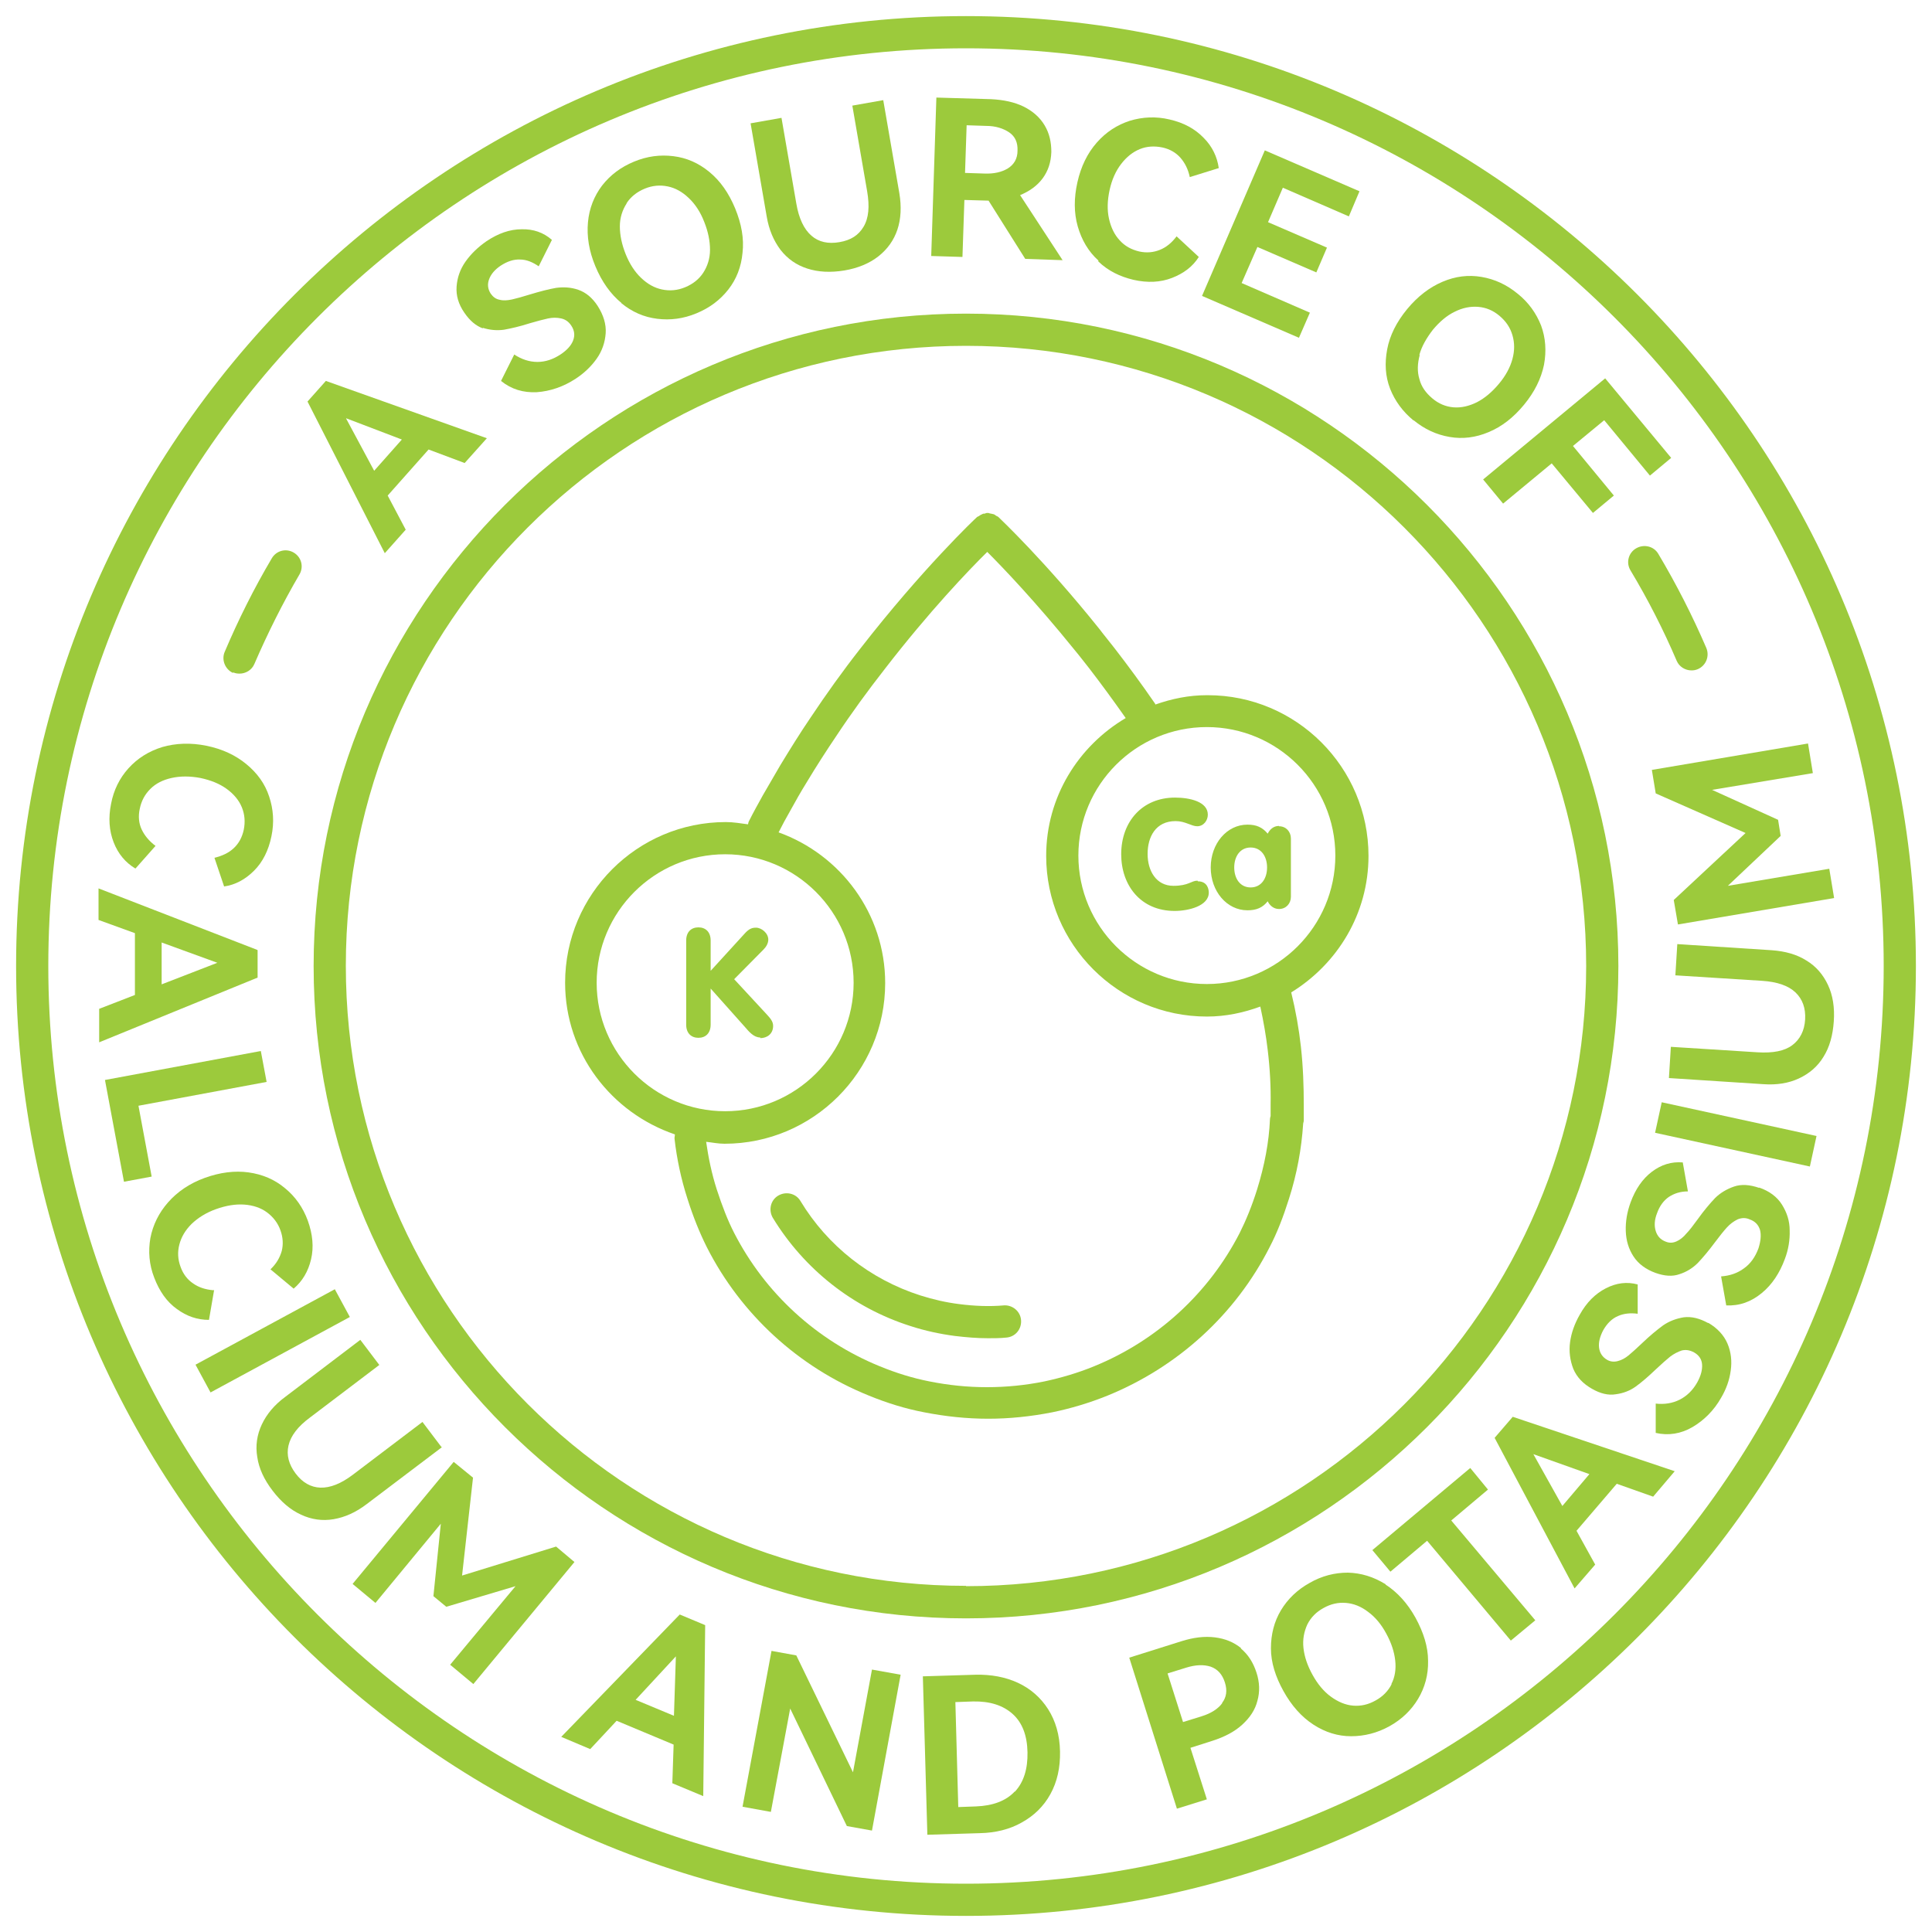
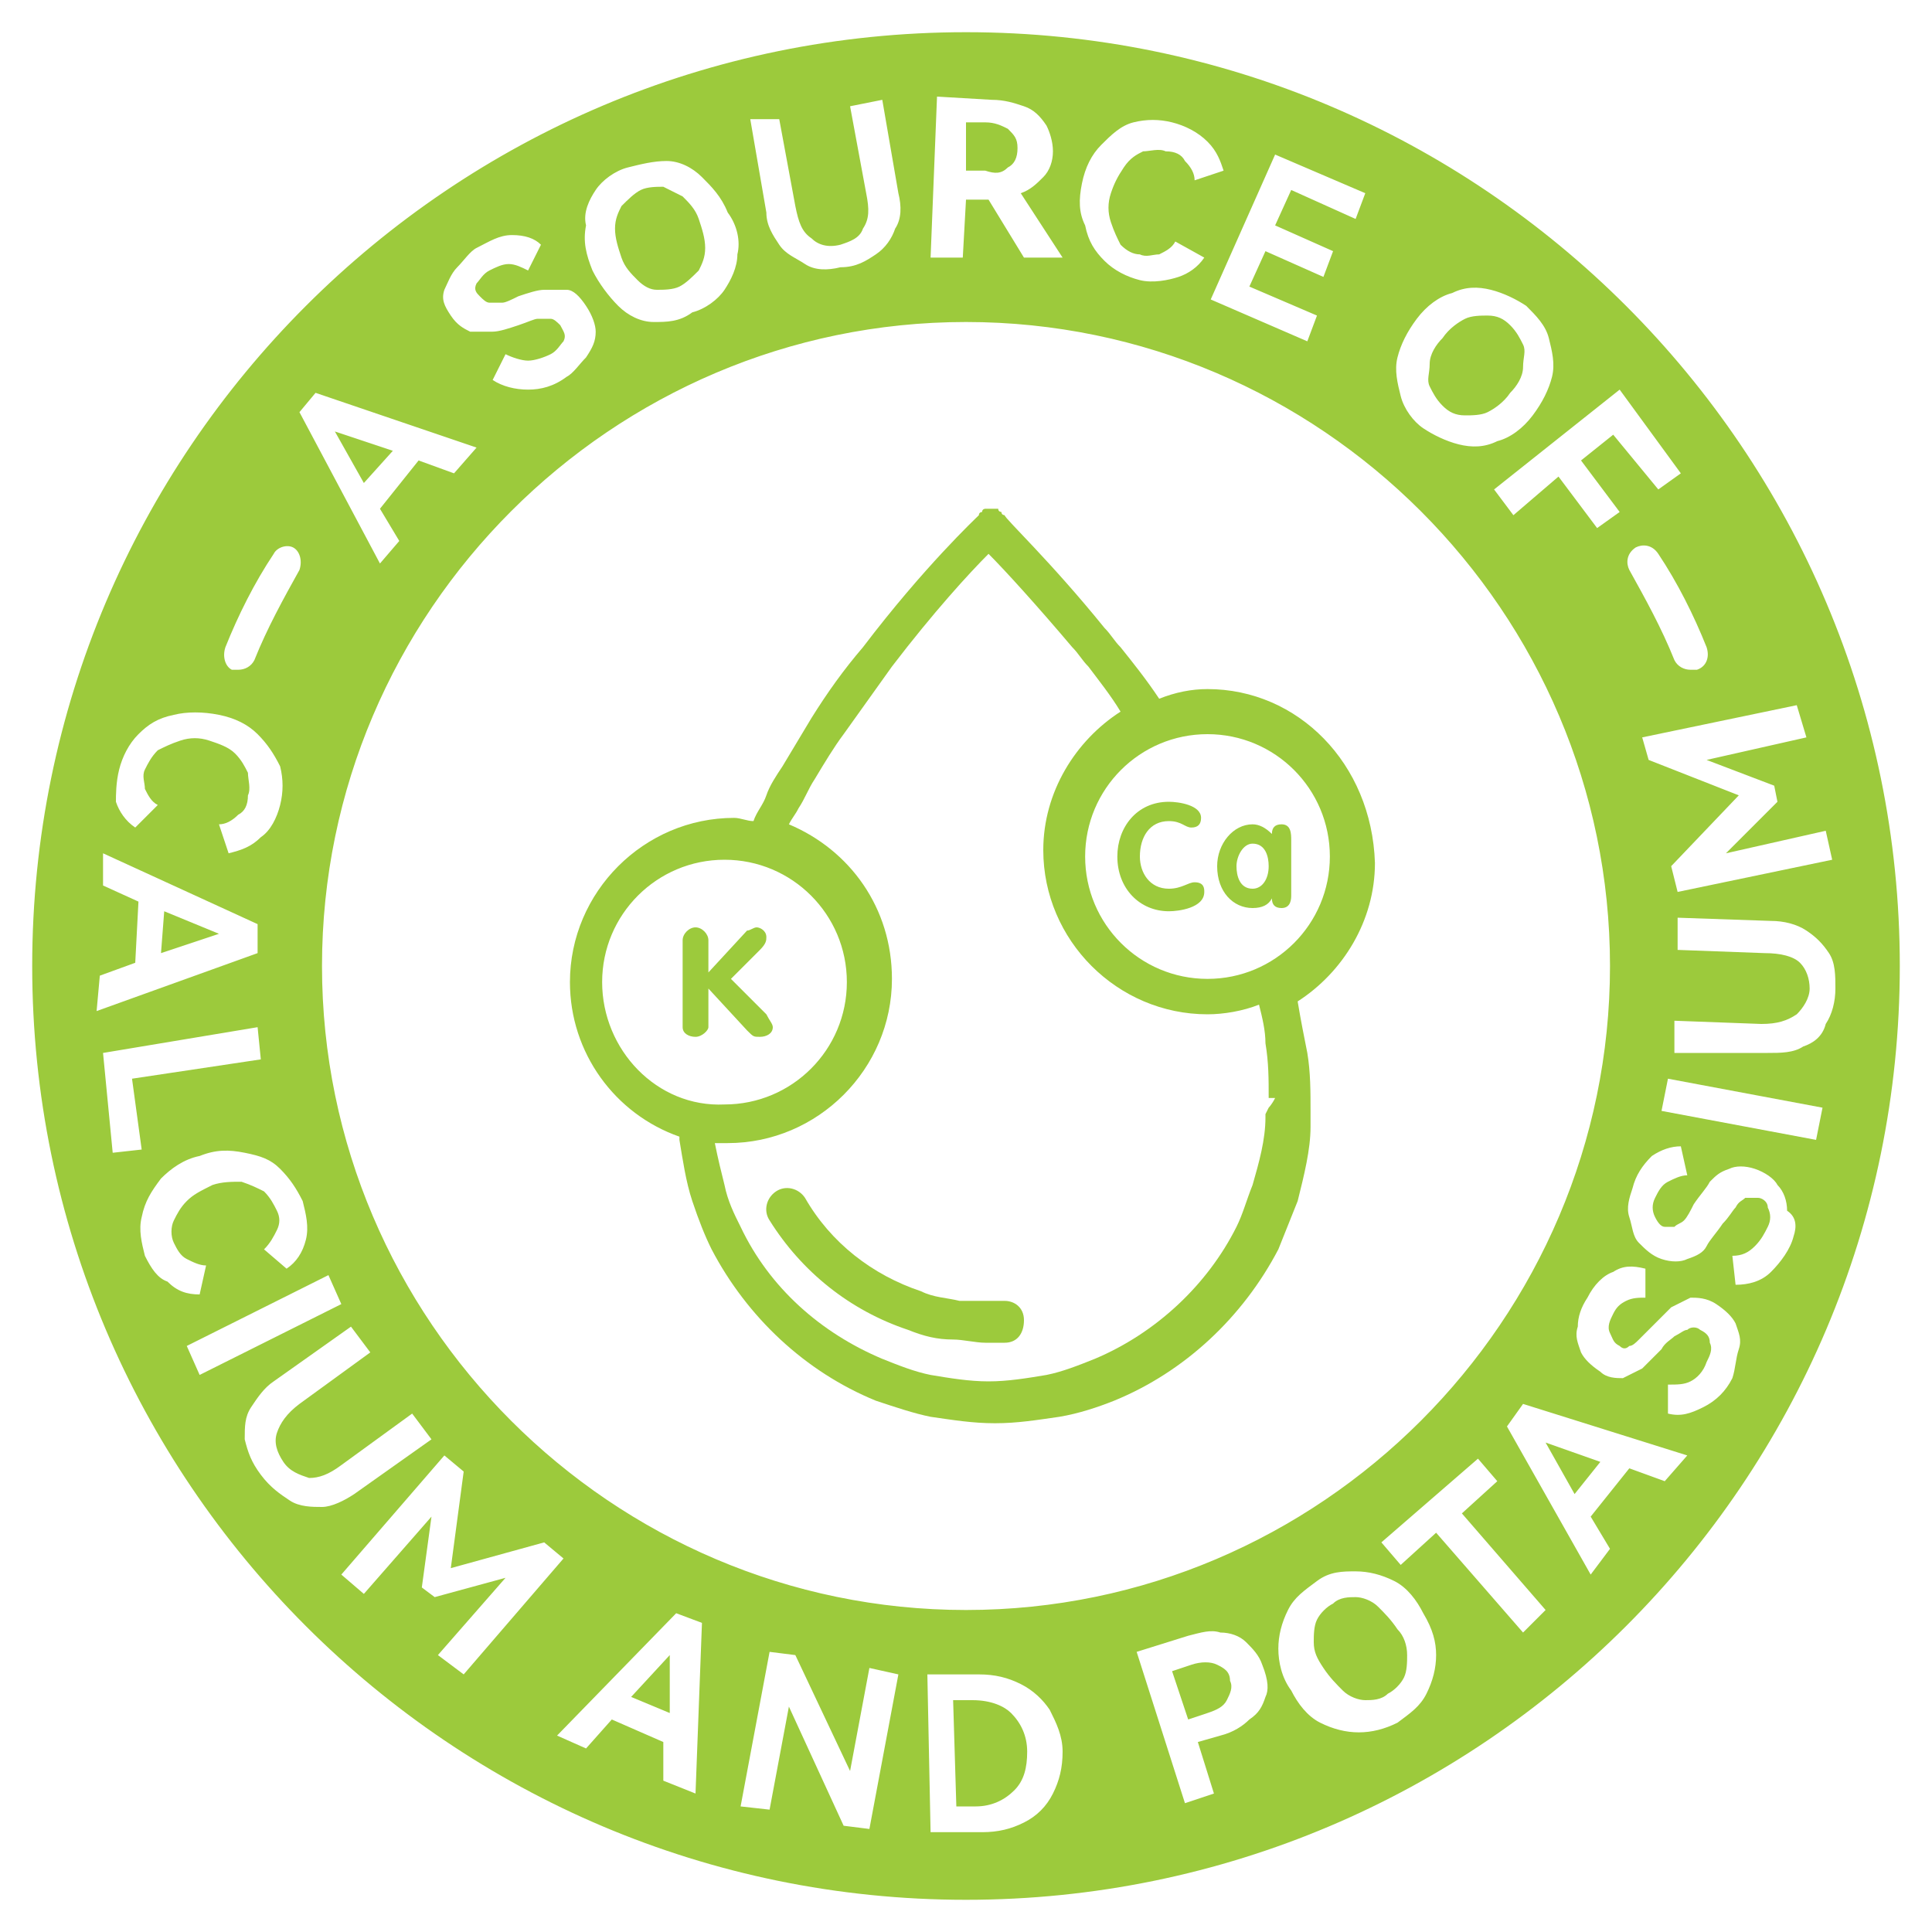
- <svg xmlns="http://www.w3.org/2000/svg" id="a" viewBox="0 0 60 60">
-   <path d="M12.6,16.45l-.56-1.06,1.27-1.43,1.12,.42,.69-.77-5-1.78-.57,.64,2.4,4.71,.65-.73Zm-1.85-3.46l1.73,.66-.86,.97-.87-1.62Z" fill="#9cca3c" />
-   <path d="M14.99,10.18c.22,.07,.44,.09,.66,.06,.22-.04,.49-.1,.8-.2,.24-.07,.43-.12,.57-.15,.14-.03,.28-.03,.41,0,.13,.03,.23,.1,.31,.22,.1,.15,.12,.3,.06,.46s-.19,.3-.38,.43c-.24,.16-.48,.24-.73,.24-.25,0-.49-.08-.72-.23l-.41,.82c.32,.26,.69,.37,1.11,.35,.42-.03,.83-.17,1.21-.42,.26-.17,.48-.38,.65-.62s.26-.51,.28-.79c.02-.28-.07-.57-.25-.85-.17-.26-.37-.42-.6-.5s-.46-.09-.69-.06c-.23,.04-.5,.11-.83,.21-.22,.07-.41,.12-.54,.15-.14,.03-.27,.04-.38,.01-.12-.02-.21-.09-.28-.19-.09-.14-.11-.29-.05-.45,.06-.16,.18-.3,.36-.42,.2-.13,.4-.2,.6-.19,.2,0,.39,.08,.58,.21l.41-.82c-.26-.23-.58-.34-.94-.33-.37,0-.73,.13-1.09,.37-.26,.18-.48,.39-.65,.63-.17,.24-.26,.5-.28,.78-.02,.28,.06,.55,.24,.81,.17,.25,.36,.41,.58,.49Z" fill="#9cca3c" />
-   <path d="M19.29,9.41c.34,.28,.71,.44,1.12,.49,.41,.05,.81,0,1.22-.17,.41-.17,.73-.41,.99-.74,.25-.32,.4-.7,.44-1.14,.05-.44-.03-.89-.23-1.38-.2-.48-.46-.85-.8-1.13-.34-.28-.71-.44-1.12-.49-.41-.05-.81,0-1.22,.17-.41,.17-.73,.41-.99,.74-.25,.33-.4,.71-.44,1.14-.04,.44,.03,.89,.23,1.37,.2,.48,.47,.86,.81,1.14Zm.17-3.1c.13-.2,.32-.35,.56-.45,.24-.1,.48-.12,.72-.07,.24,.05,.45,.17,.65,.36,.2,.19,.36,.43,.48,.74,.12,.3,.18,.59,.18,.87,0,.27-.08,.51-.21,.71-.13,.2-.32,.35-.56,.45-.24,.1-.48,.12-.72,.07-.24-.05-.45-.17-.65-.36-.2-.19-.36-.44-.48-.74-.12-.3-.18-.59-.18-.86,0-.27,.08-.51,.21-.71Z" fill="#9cca3c" />
-   <path d="M24.24,7.76c.22,.28,.49,.47,.83,.58,.34,.11,.72,.13,1.15,.06,.42-.07,.78-.22,1.06-.44s.48-.5,.59-.83c.11-.33,.13-.71,.06-1.13l-.5-2.89-.96,.17,.46,2.66c.08,.47,.05,.83-.11,1.1s-.4,.42-.75,.48c-.35,.06-.64,0-.87-.2-.23-.2-.39-.53-.47-1l-.46-2.66-.96,.17,.5,2.89c.07,.42,.22,.76,.43,1.04Z" fill="#9cca3c" />
-   <path d="M29.95,6.21l.71,.02h.04s1.14,1.81,1.14,1.81l1.16,.04-1.32-2.02c.29-.12,.53-.29,.7-.52,.17-.23,.26-.5,.27-.82,0-.31-.06-.58-.21-.83s-.37-.44-.65-.58c-.29-.14-.62-.21-1.01-.23l-1.7-.05-.16,4.92,.97,.03,.06-1.77Zm.07-2.32l.61,.02c.29,0,.53,.08,.71,.2,.19,.13,.27,.32,.26,.57,0,.25-.11,.43-.3,.55-.2,.12-.44,.17-.72,.16l-.61-.02,.05-1.49Z" fill="#9cca3c" />
-   <path d="M34.11,8.12c.3,.29,.67,.47,1.09,.57,.44,.1,.84,.08,1.2-.06,.36-.14,.64-.35,.83-.65l-.69-.64c-.15,.2-.32,.34-.52,.42s-.41,.1-.64,.05c-.25-.06-.45-.17-.61-.35-.16-.17-.27-.4-.33-.67-.06-.27-.05-.57,.02-.89,.07-.32,.19-.59,.36-.81,.17-.22,.36-.37,.58-.46s.46-.1,.7-.05c.23,.05,.42,.16,.56,.32,.14,.16,.24,.36,.29,.6l.9-.28c-.05-.35-.2-.67-.47-.94-.27-.28-.62-.47-1.06-.57-.42-.1-.83-.08-1.23,.04-.4,.13-.74,.35-1.03,.68-.29,.33-.49,.74-.6,1.23-.11,.49-.11,.95,.01,1.37s.33,.78,.64,1.06Z" fill="#9cca3c" />
-   <polygon points="40.34 10.49 40.68 9.71 38.56 8.79 39.05 7.67 40.88 8.46 41.21 7.69 39.38 6.9 39.84 5.83 41.89 6.72 42.22 5.94 39.28 4.67 37.33 9.19 40.34 10.49" fill="#9cca3c" />
-   <path d="M43.9,13.05c.34,.28,.71,.45,1.12,.52,.4,.07,.81,.02,1.21-.15,.41-.17,.77-.45,1.1-.85,.33-.4,.53-.81,.62-1.24,.08-.43,.05-.84-.09-1.22-.15-.38-.39-.72-.73-.99-.34-.28-.71-.45-1.12-.52-.41-.07-.81-.02-1.21,.15s-.77,.45-1.1,.85c-.33,.4-.54,.82-.62,1.25-.08,.43-.06,.83,.09,1.22,.15,.38,.39,.71,.73,.99Zm.18-2.03c.07-.26,.22-.52,.42-.78,.21-.25,.43-.44,.68-.56,.24-.12,.48-.17,.73-.15,.24,.02,.46,.11,.66,.28,.2,.17,.33,.36,.4,.6s.07,.48,0,.74-.21,.52-.42,.77c-.21,.25-.43,.44-.68,.57-.24,.12-.49,.18-.73,.16-.24-.02-.46-.11-.66-.28s-.34-.36-.4-.6c-.07-.23-.06-.48,.01-.74Z" fill="#9cca3c" />
-   <polygon points="46.68 15.64 48.19 14.39 49.47 15.93 50.12 15.39 48.85 13.85 49.82 13.05 51.24 14.77 51.9 14.22 49.85 11.75 46.06 14.89 46.68 15.64" fill="#9cca3c" />
-   <path d="M4.21,26.97l.62-.7c-.2-.15-.34-.32-.43-.51s-.11-.41-.06-.64c.05-.25,.16-.45,.33-.62s.39-.28,.66-.34c.27-.06,.57-.06,.89,0,.33,.07,.6,.18,.82,.34,.22,.16,.38,.35,.47,.57,.09,.22,.11,.45,.06,.7-.05,.23-.15,.42-.31,.57s-.36,.24-.6,.3l.3,.89c.35-.05,.66-.22,.93-.49,.27-.27,.45-.63,.54-1.07,.09-.43,.06-.84-.07-1.23-.13-.4-.37-.73-.71-1.01-.34-.28-.75-.47-1.24-.57-.49-.1-.95-.08-1.37,.04-.42,.13-.77,.35-1.05,.66-.28,.31-.46,.68-.54,1.1-.09,.44-.06,.84,.08,1.2s.37,.63,.67,.81Z" fill="#9cca3c" />
-   <path d="M7.99,29.5l-4.93-1.91v.98s1.13,.41,1.13,.41v1.92s-1.11,.43-1.11,.43v1.04s4.92-2.01,4.92-2.01v-.85Zm-2.97,1.07v-1.3s1.73,.63,1.73,.63l-1.73,.67Z" fill="#9cca3c" />
-   <polygon points="4.3 34.34 8.28 33.6 8.1 32.64 3.26 33.54 3.85 36.7 4.71 36.54 4.3 34.34" fill="#9cca3c" />
-   <path d="M6.63,40.07c-.25-.02-.46-.09-.63-.21-.18-.12-.31-.29-.39-.51-.09-.24-.1-.47-.04-.7,.06-.23,.18-.44,.38-.64,.2-.19,.45-.35,.76-.46,.31-.11,.6-.16,.88-.14,.27,.02,.51,.1,.7,.24s.34,.33,.42,.56c.08,.22,.09,.44,.04,.64-.06,.21-.17,.4-.35,.57l.72,.6c.27-.23,.45-.53,.54-.91,.09-.38,.05-.78-.1-1.2-.15-.41-.39-.75-.71-1.01-.32-.27-.7-.43-1.13-.49s-.89,0-1.36,.17c-.47,.17-.85,.43-1.14,.76s-.47,.7-.55,1.11c-.07,.41-.04,.82,.12,1.23,.16,.42,.39,.75,.7,.97,.31,.23,.64,.34,1,.34l.16-.93Z" fill="#9cca3c" />
-   <rect x="6.01" y="41.15" width="4.92" height=".98" transform="translate(-18.81 9.06) rotate(-28.44)" fill="#9cca3c" />
-   <path d="M13.71,44.94l-.59-.78-2.15,1.63c-.38,.29-.72,.42-1.02,.41-.3-.01-.56-.16-.77-.44-.21-.28-.29-.57-.22-.87,.07-.3,.29-.59,.67-.87l2.15-1.63-.59-.78-2.33,1.77c-.34,.25-.58,.54-.73,.86-.15,.32-.2,.66-.14,1.01,.05,.35,.21,.7,.48,1.05,.26,.34,.55,.59,.88,.74,.32,.15,.66,.2,1.01,.14s.69-.21,1.03-.47l2.34-1.77Z" fill="#9cca3c" />
-   <polygon points="17.27 48.03 14.35 48.93 14.69 45.89 14.09 45.4 10.95 49.19 11.66 49.78 13.69 47.32 13.46 49.57 13.86 49.9 16.01 49.26 13.98 51.7 14.7 52.3 17.84 48.51 17.27 48.03" fill="#9cca3c" />
-   <path d="M17.43,53.94l.9,.38,.82-.88,1.77,.74-.04,1.2,.96,.4,.06-5.31-.79-.33-3.68,3.8Zm3.51-.65l-1.2-.5,1.25-1.35-.06,1.85Z" fill="#9cca3c" />
-   <polygon points="26.49 55.04 24.73 51.41 23.96 51.27 23.06 56.11 23.94 56.27 24.54 53.06 26.3 56.71 27.08 56.85 27.97 52.01 27.08 51.85 26.49 55.04" fill="#9cca3c" />
-   <path d="M31.61,52.26c-.39-.18-.83-.26-1.31-.25l-1.64,.05,.14,4.92,1.64-.05c.48-.01,.92-.12,1.29-.33,.38-.21,.68-.5,.89-.88s.31-.82,.3-1.33c-.01-.51-.14-.95-.37-1.31-.23-.36-.55-.64-.94-.82Zm-.1,3.38c-.27,.29-.68,.44-1.2,.46l-.55,.02-.09-3.26,.55-.02c.52-.01,.93,.12,1.23,.39s.45,.67,.46,1.19c.01,.52-.12,.93-.39,1.22Z" fill="#9cca3c" />
-   <path d="M38.55,51.19c-.23-.19-.5-.3-.82-.34s-.66,0-1.04,.12l-1.62,.51,1.48,4.69,.93-.29-.51-1.6,.69-.22c.37-.12,.68-.28,.92-.5s.4-.46,.47-.74c.08-.28,.07-.58-.03-.88-.1-.31-.26-.56-.49-.75Zm-.59,1.7c-.13,.18-.35,.32-.64,.41l-.58,.18-.48-1.51,.58-.18c.29-.09,.54-.1,.76-.03,.22,.08,.36,.24,.44,.49,.08,.25,.05,.46-.09,.64Z" fill="#9cca3c" />
-   <path d="M43.03,49.2c-.37-.23-.76-.35-1.17-.36-.41,0-.81,.1-1.19,.32-.38,.21-.68,.5-.89,.85-.21,.35-.31,.75-.31,1.18,0,.44,.14,.88,.39,1.33,.25,.45,.56,.8,.93,1.04,.37,.24,.76,.36,1.17,.36,.41,0,.81-.1,1.19-.31s.68-.5,.89-.85c.21-.35,.32-.75,.31-1.18,0-.44-.14-.88-.39-1.34-.25-.45-.56-.79-.93-1.03Zm.19,3.1c-.11,.22-.28,.39-.5,.51-.23,.13-.46,.18-.7,.16-.24-.02-.47-.12-.69-.28s-.41-.39-.57-.68c-.16-.29-.25-.56-.28-.83s.02-.51,.12-.73c.11-.22,.28-.39,.5-.51,.23-.13,.46-.18,.7-.16,.24,.02,.47,.11,.69,.28,.22,.16,.41,.39,.56,.67,.16,.29,.25,.57,.28,.84s-.01,.52-.12,.73Z" fill="#9cca3c" />
-   <polygon points="46.21 46.26 45.66 45.59 42.62 48.14 43.18 48.81 44.32 47.85 46.92 50.95 47.68 50.32 45.07 47.22 46.21 46.26" fill="#9cca3c" />
-   <path d="M46.42,44.66l2.48,4.67,.64-.74-.58-1.05,1.25-1.46,1.13,.4,.67-.79-5.03-1.69-.56,.65Zm2.94,1.12l-.84,.99-.9-1.61,1.74,.62Z" fill="#9cca3c" />
-   <path d="M53.05,41.09c-.27-.15-.52-.21-.76-.18-.24,.04-.45,.12-.64,.25-.19,.14-.41,.32-.65,.55-.17,.16-.31,.29-.42,.38-.11,.09-.22,.15-.34,.18-.11,.03-.23,.02-.33-.04-.14-.08-.23-.21-.25-.38-.02-.17,.03-.35,.13-.54,.12-.21,.27-.36,.46-.44,.18-.08,.39-.1,.61-.07v-.91c-.33-.09-.66-.05-.99,.12-.33,.17-.6,.44-.81,.82-.16,.28-.26,.56-.3,.85-.04,.29,0,.57,.1,.83,.11,.26,.3,.46,.58,.62,.26,.15,.51,.21,.74,.17,.23-.03,.44-.11,.62-.24,.18-.13,.39-.31,.63-.54,.18-.17,.33-.3,.44-.39,.12-.09,.24-.15,.36-.19,.13-.03,.25-.01,.38,.06,.16,.09,.24,.22,.25,.38,.01,.17-.04,.35-.15,.55-.14,.25-.33,.43-.55,.54-.22,.11-.47,.15-.74,.12v.91c.39,.09,.78,.03,1.14-.18s.67-.52,.89-.91c.16-.27,.26-.55,.3-.85,.04-.29,.01-.57-.1-.83-.11-.26-.31-.48-.6-.65Z" fill="#9cca3c" />
-   <path d="M54.63,36.89c-.29-.1-.55-.12-.78-.04-.23,.08-.43,.2-.59,.36-.16,.17-.34,.38-.54,.66-.14,.19-.25,.34-.35,.44-.09,.11-.19,.19-.3,.24-.11,.05-.22,.06-.34,.01-.16-.06-.26-.17-.31-.33-.05-.16-.04-.35,.04-.55,.08-.23,.21-.4,.37-.51,.17-.11,.36-.17,.59-.17l-.16-.9c-.35-.03-.67,.07-.96,.29-.29,.22-.51,.54-.66,.95-.11,.3-.16,.6-.15,.89,.01,.3,.09,.56,.24,.79,.15,.23,.38,.4,.68,.51,.28,.1,.53,.12,.75,.04,.22-.07,.41-.19,.57-.35,.15-.16,.33-.37,.53-.64,.15-.2,.27-.35,.37-.46,.1-.11,.21-.19,.33-.25,.12-.05,.25-.06,.38,0,.17,.06,.27,.17,.32,.33,.04,.16,.02,.35-.05,.57-.1,.27-.25,.48-.45,.62-.2,.15-.44,.23-.71,.25l.16,.9c.41,.02,.77-.11,1.1-.38,.33-.27,.56-.63,.72-1.06,.11-.29,.16-.59,.15-.89,0-.3-.09-.56-.24-.8s-.39-.42-.71-.53Z" fill="#9cca3c" />
-   <rect x="53.42" y="32.77" width=".97" height="4.92" transform="translate(8.01 80.4) rotate(-77.71)" fill="#9cca3c" />
-   <path d="M56.1,29.83c-.3-.19-.66-.29-1.08-.32l-2.93-.19-.06,.97,2.69,.17c.47,.03,.82,.15,1.04,.36,.22,.21,.32,.49,.3,.84-.02,.35-.16,.62-.4,.8-.24,.18-.6,.25-1.08,.22l-2.69-.17-.06,.97,2.93,.19c.42,.03,.79-.03,1.11-.18,.32-.15,.58-.37,.76-.67,.19-.3,.29-.67,.32-1.1,.03-.43-.03-.81-.18-1.13-.15-.32-.37-.58-.67-.76Z" fill="#9cca3c" />
-   <polygon points="51.42 24.64 54.21 25.87 51.98 27.95 52.11 28.71 56.96 27.89 56.81 26.98 53.66 27.51 55.3 25.96 55.22 25.46 53.17 24.53 56.3 24.01 56.15 23.09 51.3 23.91 51.42 24.64" fill="#9cca3c" />
-   <path d="M30,9.74c-11.17,0-20.26,9.09-20.26,20.26s9.09,20.26,20.26,20.26,20.26-9.09,20.26-20.26S41.17,9.74,30,9.74Zm0,39.51c-10.62,0-19.26-8.64-19.26-19.26S19.38,10.74,30,10.74s19.26,8.64,19.26,19.26-8.64,19.26-19.26,19.26Z" fill="#9cca3c" />
-   <path d="M37.19,27.35c-.2,0-.27,.16-.75,.16-.53,0-.8-.46-.8-.99s.25-1.02,.87-1.02c.3,0,.49,.16,.67,.16,.2,0,.33-.18,.33-.36,0-.4-.55-.53-1.02-.53-1.01,0-1.67,.74-1.67,1.76,0,.96,.6,1.76,1.66,1.76,.42,0,1.06-.15,1.06-.57,0-.1-.04-.35-.34-.35Z" fill="#9cca3c" />
-   <path d="M39.72,25.65c-.18,0-.29,.12-.35,.24-.17-.2-.35-.28-.63-.28-.64,0-1.14,.59-1.14,1.33s.5,1.33,1.14,1.33c.28,0,.47-.08,.63-.28,.05,.11,.17,.24,.35,.24,.22,0,.37-.17,.37-.38v-1.81c0-.21-.15-.38-.37-.38Zm-.88,1.91c-.33,0-.51-.28-.51-.62s.18-.62,.51-.62,.51,.28,.51,.62-.18,.62-.51,.62Z" fill="#9cca3c" />
-   <path d="M31.18,40.54c-.46,.04-.92,.02-1.39-.04-.4-.05-.8-.14-1.21-.27-1.56-.5-2.88-1.54-3.72-2.93-.14-.24-.45-.31-.69-.17-.24,.14-.31,.45-.17,.69,.97,1.59,2.48,2.79,4.27,3.36,.46,.15,.93,.25,1.39,.31,.34,.04,.68,.07,1.02,.07,.19,0,.38,0,.57-.02,.28-.02,.48-.26,.46-.54-.02-.28-.27-.48-.54-.46Z" fill="#9cca3c" />
-   <path d="M37.48,21.59c-.56,0-1.09,.11-1.6,.29,0,0,0-.02-.01-.03-.42-.61-.84-1.18-1.25-1.71-.16-.21-.33-.41-.48-.61-1.7-2.12-3.07-3.41-3.13-3.47-.02-.02-.05-.03-.07-.04-.03-.02-.05-.04-.08-.05-.03-.01-.06-.01-.09-.02-.03,0-.06-.02-.09-.02s-.06,0-.09,.02c-.03,0-.06,0-.09,.02-.03,.01-.06,.03-.09,.05-.02,.02-.05,.02-.07,.04-.07,.06-1.7,1.61-3.62,4.08-.55,.7-1.07,1.43-1.55,2.15-.32,.47-.63,.97-.94,1.48-.18,.31-.36,.62-.54,.93-.15,.27-.3,.54-.44,.82-.01,.02-.01,.05-.02,.08-.23-.03-.45-.07-.69-.07-2.75,0-4.99,2.24-4.99,4.99,0,2.2,1.44,4.04,3.41,4.71,0,.05-.02,.1-.01,.15,.07,.61,.2,1.23,.4,1.85,.18,.57,.38,1.06,.6,1.5,1.06,2.09,2.85,3.73,5.03,4.61,.56,.23,1.14,.41,1.72,.52,.66,.13,1.33,.2,1.99,.2s1.33-.07,1.99-.2c.58-.12,1.15-.29,1.72-.52,2.18-.89,3.97-2.52,5.03-4.61,.23-.44,.42-.93,.6-1.5,.25-.78,.39-1.56,.44-2.32,0-.04,.02-.07,.02-.11v-.36s0-.11,0-.12c0-.58-.02-1.19-.09-1.82-.06-.54-.16-1.11-.3-1.68,1.43-.88,2.4-2.44,2.4-4.24,0-2.75-2.24-4.99-4.99-4.99Zm-18.95,8.93c0-2.2,1.79-3.99,3.99-3.99s3.99,1.79,3.99,3.99-1.79,3.99-3.99,3.99-3.99-1.79-3.99-3.99Zm20.93,3.91v.23s-.02,.06-.02,.1c-.03,.71-.17,1.44-.4,2.18-.16,.51-.34,.95-.54,1.35-.96,1.87-2.56,3.34-4.52,4.14-.51,.21-1.03,.36-1.54,.47-.59,.12-1.19,.18-1.79,.18s-1.19-.06-1.79-.18c-.51-.1-1.03-.26-1.54-.47-1.96-.8-3.56-2.27-4.52-4.14-.2-.39-.37-.83-.54-1.35-.16-.5-.26-.99-.33-1.48,.19,.02,.37,.06,.57,.06,2.75,0,4.99-2.24,4.99-4.99,0-2.16-1.39-3.99-3.31-4.68,.11-.22,.23-.44,.35-.65,.17-.31,.34-.61,.52-.9,.3-.5,.61-.98,.92-1.44,.47-.71,.98-1.41,1.52-2.1,1.36-1.76,2.59-3.05,3.17-3.62,.51,.51,1.52,1.57,2.7,3.03,.16,.19,.31,.39,.47,.59,.37,.48,.75,1,1.13,1.54-1.47,.87-2.47,2.45-2.47,4.28,0,2.75,2.24,4.99,4.99,4.99,.59,0,1.14-.12,1.66-.31,.1,.46,.18,.92,.23,1.35,.07,.58,.1,1.15,.09,1.69,0,.02,0,.11,0,.12Zm-1.98-3.87c-2.2,0-3.99-1.79-3.99-3.99s1.79-3.99,3.99-3.99,3.99,1.79,3.99,3.99-1.79,3.99-3.99,3.99Z" fill="#9cca3c" />
-   <path d="M23.61,32.24c.21,0,.4-.13,.4-.38,0-.14-.09-.24-.21-.37l-1-1.08,.91-.92c.08-.08,.15-.19,.15-.31,0-.2-.21-.37-.38-.37-.11,0-.21,.02-.36,.19l-1.05,1.15v-.94c0-.27-.16-.41-.38-.41s-.38,.14-.38,.41v2.61c0,.27,.16,.41,.38,.41s.38-.14,.38-.41v-1.12l1.07,1.2c.12,.14,.27,.32,.47,.32Z" fill="#9cca3c" />
-   <path d="M7.24,20.88c.06,.03,.13,.04,.2,.04,.19,0,.38-.11,.46-.3,.41-.95,.88-1.89,1.4-2.78,.14-.24,.06-.54-.18-.68-.24-.14-.54-.06-.68,.18-.55,.93-1.04,1.91-1.46,2.9-.11,.25,.01,.55,.26,.66Z" fill="#9cca3c" />
-   <path d="M50.81,17.03c-.24,.14-.32,.45-.17,.69,.54,.9,1.02,1.84,1.43,2.8,.08,.19,.27,.3,.46,.3,.07,0,.13-.01,.2-.04,.25-.11,.37-.4,.26-.66-.43-1-.93-1.98-1.49-2.92-.14-.24-.45-.31-.69-.17Z" fill="#9cca3c" />
-   <path d="M30,.5C13.73,.5,.5,13.73,.5,30s13.23,29.5,29.5,29.5,29.5-13.23,29.5-29.5S46.27,.5,30,.5Zm0,58C14.29,58.5,1.5,45.71,1.5,30S14.29,1.5,30,1.5s28.5,12.79,28.5,28.5-12.79,28.5-28.5,28.5Z" fill="#9cca3c" />
+ <svg xmlns="http://www.w3.org/2000/svg" version="1.1" id="a" x="0px" y="0px" viewBox="0 0 60 60" style="enable-background:new 0 0 60 60;" xml:space="preserve">
+   <style type="text/css">
+ 	.st0{fill:#9CCA3C;}
+ </style>
+   <g>
+     <path class="st0" d="M30.2,52.8l-0.6,0l0.1,3.3l0.6,0c0.5,0,0.9-0.2,1.2-0.5c0.3-0.3,0.4-0.7,0.4-1.2c0-0.5-0.2-0.9-0.5-1.2   C31.2,53,30.8,52.8,30.2,52.8z" />
+     <polygon class="st0" points="10.4,13.4 11.3,15 12.2,14  " />
+     <path class="st0" d="M30,1C14,1,1,14,1,30c0,16,13,29,29,29c16,0,29-13,29-29C59,14,46,1,30,1z M56.1,22.9L53,23.6l2.1,0.8l0.1,0.5   l-1.6,1.6l3.1-0.7l0.2,0.9l-4.8,1l-0.2-0.8l2.1-2.2l-2.8-1.1l-0.2-0.7l4.8-1L56.1,22.9z M52.7,20.8c-0.1,0-0.1,0-0.2,0   c-0.2,0-0.4-0.1-0.5-0.3c-0.4-1-0.9-1.9-1.4-2.8c-0.1-0.2-0.1-0.5,0.2-0.7c0.2-0.1,0.5-0.1,0.7,0.2c0.6,0.9,1.1,1.9,1.5,2.9   C53.1,20.4,53,20.7,52.7,20.8z M52.2,14.7l-0.7,0.5l-1.4-1.7l-1,0.8l1.2,1.6l-0.7,0.5l-1.2-1.6L47,16l-0.6-0.8l3.9-3.1L52.2,14.7z    M50,30c0,11-9,20-20,20s-20-9-20-20s9-20,20-20S50,19,50,30z M43.4,11.1c0.1-0.4,0.3-0.8,0.6-1.2c0.3-0.4,0.7-0.7,1.1-0.8   c0.4-0.2,0.8-0.2,1.2-0.1c0.4,0.1,0.8,0.3,1.1,0.5c0.3,0.3,0.6,0.6,0.7,1c0.1,0.4,0.2,0.8,0.1,1.2c-0.1,0.4-0.3,0.8-0.6,1.2   c-0.3,0.4-0.7,0.7-1.1,0.8c-0.4,0.2-0.8,0.2-1.2,0.1s-0.8-0.3-1.1-0.5s-0.6-0.6-0.7-1C43.4,11.9,43.3,11.5,43.4,11.1z M42.4,6   l-0.3,0.8l-2-0.9L39.6,7l1.8,0.8l-0.3,0.8l-1.8-0.8l-0.5,1.1l2.1,0.9l-0.3,0.8l-3-1.3l2-4.5L42.4,6z M33.6,5.7   c0.1-0.5,0.3-0.9,0.6-1.2c0.3-0.3,0.6-0.6,1-0.7c0.4-0.1,0.8-0.1,1.2,0c0.4,0.1,0.8,0.3,1.1,0.6c0.3,0.3,0.4,0.6,0.5,0.9l-0.9,0.3   c0-0.2-0.1-0.4-0.3-0.6c-0.1-0.2-0.3-0.3-0.6-0.3c-0.2-0.1-0.5,0-0.7,0c-0.2,0.1-0.4,0.2-0.6,0.5s-0.3,0.5-0.4,0.8   c-0.1,0.3-0.1,0.6,0,0.9c0.1,0.3,0.2,0.5,0.3,0.7c0.2,0.2,0.4,0.3,0.6,0.3c0.2,0.1,0.4,0,0.6,0c0.2-0.1,0.4-0.2,0.5-0.4L37.4,8   c-0.2,0.3-0.5,0.5-0.8,0.6s-0.8,0.2-1.2,0.1c-0.4-0.1-0.8-0.3-1.1-0.6c-0.3-0.3-0.5-0.6-0.6-1.1C33.5,6.6,33.5,6.2,33.6,5.7z    M29.1,3l1.7,0.1c0.4,0,0.7,0.1,1,0.2c0.3,0.1,0.5,0.3,0.7,0.6c0.1,0.2,0.2,0.5,0.2,0.8c0,0.3-0.1,0.6-0.3,0.8   c-0.2,0.2-0.4,0.4-0.7,0.5l1.3,2l-1.2,0l-1.1-1.8l0,0l-0.7,0L29.9,8l-1,0L29.1,3z M24.2,3.7l0.5,2.7c0.1,0.5,0.2,0.8,0.5,1   c0.2,0.2,0.5,0.3,0.9,0.2c0.3-0.1,0.6-0.2,0.7-0.5c0.2-0.3,0.2-0.6,0.1-1.1l-0.5-2.7l1-0.2L27.9,6c0.1,0.4,0.1,0.8-0.1,1.1   c-0.1,0.3-0.3,0.6-0.6,0.8c-0.3,0.2-0.6,0.4-1.1,0.4c-0.4,0.1-0.8,0.1-1.1-0.1s-0.6-0.3-0.8-0.6c-0.2-0.3-0.4-0.6-0.4-1l-0.5-2.9   L24.2,3.7z M18.5,5.9c0.2-0.3,0.6-0.6,1-0.7s0.8-0.2,1.2-0.2s0.8,0.2,1.1,0.5c0.3,0.3,0.6,0.6,0.8,1.1C22.9,7,23,7.5,22.9,7.9   c0,0.4-0.2,0.8-0.4,1.1c-0.2,0.3-0.6,0.6-1,0.7C21.1,10,20.7,10,20.3,10c-0.4,0-0.8-0.2-1.1-0.5c-0.3-0.3-0.6-0.7-0.8-1.1   c-0.2-0.5-0.3-0.9-0.2-1.4C18.1,6.6,18.3,6.2,18.5,5.9z M14.2,8.3c0.2-0.2,0.4-0.5,0.6-0.6c0.4-0.2,0.7-0.4,1.1-0.4   c0.4,0,0.7,0.1,0.9,0.3l-0.4,0.8c-0.2-0.1-0.4-0.2-0.6-0.2s-0.4,0.1-0.6,0.2c-0.2,0.1-0.3,0.3-0.4,0.4c-0.1,0.2,0,0.3,0.1,0.4   c0.1,0.1,0.2,0.2,0.3,0.2c0.1,0,0.2,0,0.4,0c0.1,0,0.3-0.1,0.5-0.2c0.3-0.1,0.6-0.2,0.8-0.2c0.2,0,0.5,0,0.7,0s0.4,0.2,0.6,0.5   c0.2,0.3,0.3,0.6,0.3,0.8c0,0.3-0.1,0.5-0.3,0.8c-0.2,0.2-0.4,0.5-0.6,0.6c-0.4,0.3-0.8,0.4-1.2,0.4c-0.4,0-0.8-0.1-1.1-0.3   l0.4-0.8c0.2,0.1,0.5,0.2,0.7,0.2c0.2,0,0.5-0.1,0.7-0.2c0.2-0.1,0.3-0.3,0.4-0.4c0.1-0.2,0-0.3-0.1-0.5c-0.1-0.1-0.2-0.2-0.3-0.2   s-0.3,0-0.4,0s-0.3,0.1-0.6,0.2c-0.3,0.1-0.6,0.2-0.8,0.2c-0.2,0-0.4,0-0.7,0c-0.2-0.1-0.4-0.2-0.6-0.5c-0.2-0.3-0.3-0.5-0.2-0.8   C13.9,8.8,14,8.5,14.2,8.3z M9.8,12.2l5,1.7l-0.7,0.8L13,14.3l-1.2,1.5l0.6,1l-0.6,0.7l-2.5-4.7L9.8,12.2z M7,20.1   c0.4-1,0.9-2,1.5-2.9C8.6,17,8.9,16.9,9.1,17s0.3,0.4,0.2,0.7c-0.5,0.9-1,1.8-1.4,2.8c-0.1,0.2-0.3,0.3-0.5,0.3c-0.1,0-0.1,0-0.2,0   C7,20.7,6.9,20.4,7,20.1z M3.7,23.9c0.1-0.4,0.3-0.8,0.6-1.1c0.3-0.3,0.6-0.5,1.1-0.6c0.4-0.1,0.9-0.1,1.4,0   c0.5,0.1,0.9,0.3,1.2,0.6c0.3,0.3,0.5,0.6,0.7,1c0.1,0.4,0.1,0.8,0,1.2c-0.1,0.4-0.3,0.8-0.6,1c-0.3,0.3-0.6,0.4-1,0.5l-0.3-0.9   c0.2,0,0.4-0.1,0.6-0.3c0.2-0.1,0.3-0.3,0.3-0.6c0.1-0.2,0-0.5,0-0.7c-0.1-0.2-0.2-0.4-0.4-0.6c-0.2-0.2-0.5-0.3-0.8-0.4   c-0.3-0.1-0.6-0.1-0.9,0s-0.5,0.2-0.7,0.3c-0.2,0.2-0.3,0.4-0.4,0.6c-0.1,0.2,0,0.4,0,0.6c0.1,0.2,0.2,0.4,0.4,0.5l-0.7,0.7   c-0.3-0.2-0.5-0.5-0.6-0.8C3.6,24.7,3.6,24.3,3.7,23.9z M3.1,30.3l1.1-0.4L4.3,28l-1.1-0.5l0-1L8,28.7l0,0.9l-5,1.8L3.1,30.3z    M3.2,32.7L8,31.9l0.1,1l-4,0.6l0.3,2.2l-0.9,0.1L3.2,32.7z M4.5,39c-0.1-0.4-0.2-0.8-0.1-1.2C4.5,37.3,4.7,37,5,36.6   c0.3-0.3,0.7-0.6,1.2-0.7c0.5-0.2,0.9-0.2,1.4-0.1s0.8,0.2,1.1,0.5c0.3,0.3,0.5,0.6,0.7,1c0.1,0.4,0.2,0.8,0.1,1.2   c-0.1,0.4-0.3,0.7-0.6,0.9l-0.7-0.6c0.2-0.2,0.3-0.4,0.4-0.6c0.1-0.2,0.1-0.4,0-0.6c-0.1-0.2-0.2-0.4-0.4-0.6   c-0.2-0.1-0.4-0.2-0.7-0.3c-0.3,0-0.6,0-0.9,0.1C6.2,37,6,37.1,5.8,37.3c-0.2,0.2-0.3,0.4-0.4,0.6s-0.1,0.5,0,0.7   c0.1,0.2,0.2,0.4,0.4,0.5c0.2,0.1,0.4,0.2,0.6,0.2l-0.2,0.9c-0.4,0-0.7-0.1-1-0.4C4.9,39.7,4.7,39.4,4.5,39z M5.8,41.8l4.4-2.2   l0.4,0.9l-4.4,2.2L5.8,41.8z M9,46.6c-0.3-0.2-0.6-0.4-0.9-0.8c-0.3-0.4-0.4-0.7-0.5-1.1c0-0.4,0-0.7,0.2-1s0.4-0.6,0.7-0.8   l2.4-1.7l0.6,0.8l-2.2,1.6c-0.4,0.3-0.6,0.6-0.7,0.9s0,0.6,0.2,0.9c0.2,0.3,0.5,0.4,0.8,0.5c0.3,0,0.6-0.1,1-0.4l2.2-1.6l0.6,0.8   l-2.4,1.7c-0.3,0.2-0.7,0.4-1,0.4C9.7,46.8,9.3,46.8,9,46.6z M13.6,51.4l2.1-2.4l-2.2,0.6l-0.4-0.3l0.3-2.2l-2.1,2.4l-0.7-0.6   l3.2-3.7l0.6,0.5l-0.4,3l2.9-0.8l0.6,0.5L14.4,52L13.6,51.4z M21.6,55.7l-1-0.4l0-1.2L19,53.4l-0.8,0.9l-0.9-0.4l3.7-3.8l0.8,0.3   L21.6,55.7z M27,56.8l-0.8-0.1L24.5,53l-0.6,3.2L23,56.1l0.9-4.8l0.8,0.1l1.7,3.6l0.6-3.2l0.9,0.2L27,56.8z M32.7,55.7   c-0.2,0.4-0.5,0.7-0.9,0.9c-0.4,0.2-0.8,0.3-1.3,0.3l-1.6,0l-0.1-4.9l1.6,0c0.5,0,0.9,0.1,1.3,0.3c0.4,0.2,0.7,0.5,0.9,0.8   c0.2,0.4,0.4,0.8,0.4,1.3C33,54.9,32.9,55.3,32.7,55.7z M39.3,52.7c-0.1,0.3-0.2,0.5-0.5,0.7c-0.2,0.2-0.5,0.4-0.9,0.5l-0.7,0.2   l0.5,1.6l-0.9,0.3l-1.5-4.7l1.6-0.5c0.4-0.1,0.7-0.2,1-0.1c0.3,0,0.6,0.1,0.8,0.3c0.2,0.2,0.4,0.4,0.5,0.7   C39.4,52.2,39.4,52.5,39.3,52.7z M44.3,52.6c-0.2,0.4-0.5,0.6-0.9,0.9c-0.4,0.2-0.8,0.3-1.2,0.3s-0.8-0.1-1.2-0.3   c-0.4-0.2-0.7-0.6-0.9-1c-0.3-0.4-0.4-0.9-0.4-1.3c0-0.4,0.1-0.8,0.3-1.2c0.2-0.4,0.5-0.6,0.9-0.9s0.8-0.3,1.2-0.3   c0.4,0,0.8,0.1,1.2,0.3s0.7,0.6,0.9,1c0.3,0.5,0.4,0.9,0.4,1.3C44.6,51.8,44.5,52.2,44.3,52.6z M47.3,50.7l-2.7-3.1l-1.1,1   l-0.6-0.7l3-2.6l0.6,0.7l-1.1,1L48,50L47.3,50.7z M51.7,46l-1.1-0.4l-1.2,1.5l0.6,1l-0.6,0.8l-2.6-4.6l0.5-0.7l5.1,1.6L51.7,46z    M53.8,42.8c-0.2,0.4-0.5,0.7-0.9,0.9c-0.4,0.2-0.7,0.3-1.1,0.2l0-0.9c0.3,0,0.5,0,0.7-0.1c0.2-0.1,0.4-0.3,0.5-0.6   c0.1-0.2,0.2-0.4,0.1-0.6c0-0.2-0.1-0.3-0.3-0.4c-0.1-0.1-0.3-0.1-0.4,0c-0.1,0-0.2,0.1-0.4,0.2c-0.1,0.1-0.3,0.2-0.4,0.4   c-0.2,0.2-0.4,0.4-0.6,0.6c-0.2,0.1-0.4,0.2-0.6,0.3c-0.2,0-0.5,0-0.7-0.2c-0.3-0.2-0.5-0.4-0.6-0.6c-0.1-0.3-0.2-0.5-0.1-0.8   c0-0.3,0.1-0.6,0.3-0.9c0.2-0.4,0.5-0.7,0.8-0.8c0.3-0.2,0.6-0.2,1-0.1l0,0.9c-0.2,0-0.4,0-0.6,0.1c-0.2,0.1-0.3,0.2-0.4,0.4   C50,41,49.9,41.2,50,41.4s0.1,0.3,0.3,0.4c0.1,0.1,0.2,0.1,0.3,0c0.1,0,0.2-0.1,0.3-0.2c0.1-0.1,0.2-0.2,0.4-0.4   c0.2-0.2,0.4-0.4,0.6-0.6c0.2-0.1,0.4-0.2,0.6-0.3c0.2,0,0.5,0,0.8,0.2c0.3,0.2,0.5,0.4,0.6,0.6c0.1,0.3,0.2,0.5,0.1,0.8   S53.9,42.5,53.8,42.8z M55.7,38.4c-0.1,0.4-0.4,0.8-0.7,1.1c-0.3,0.3-0.7,0.4-1.1,0.4L53.8,39c0.3,0,0.5-0.1,0.7-0.3   c0.2-0.2,0.3-0.4,0.4-0.6c0.1-0.2,0.1-0.4,0-0.6c0-0.2-0.2-0.3-0.3-0.3c-0.1,0-0.3,0-0.4,0c-0.1,0.1-0.2,0.1-0.3,0.3   c-0.1,0.1-0.2,0.3-0.4,0.5c-0.2,0.3-0.4,0.5-0.5,0.7s-0.3,0.3-0.6,0.4c-0.2,0.1-0.5,0.1-0.8,0c-0.3-0.1-0.5-0.3-0.7-0.5   c-0.2-0.2-0.2-0.5-0.3-0.8s0-0.6,0.1-0.9c0.1-0.4,0.3-0.7,0.6-1c0.3-0.2,0.6-0.3,0.9-0.3l0.2,0.9c-0.2,0-0.4,0.1-0.6,0.2   s-0.3,0.3-0.4,0.5c-0.1,0.2-0.1,0.4,0,0.6s0.2,0.3,0.3,0.3c0.1,0,0.2,0,0.3,0c0.1-0.1,0.2-0.1,0.3-0.2c0.1-0.1,0.2-0.3,0.3-0.5   c0.2-0.3,0.4-0.5,0.5-0.7c0.2-0.2,0.3-0.3,0.6-0.4c0.2-0.1,0.5-0.1,0.8,0c0.3,0.1,0.6,0.3,0.7,0.5c0.2,0.2,0.3,0.5,0.3,0.8   C55.8,37.8,55.8,38.1,55.7,38.4z M56.4,35.4l-4.8-0.9l0.2-1l4.8,0.9L56.4,35.4z M56,32.5c-0.3,0.2-0.7,0.2-1.1,0.2L52,32.7l0-1   l2.7,0.1c0.5,0,0.8-0.1,1.1-0.3c0.2-0.2,0.4-0.5,0.4-0.8c0-0.3-0.1-0.6-0.3-0.8c-0.2-0.2-0.6-0.3-1.1-0.3l-2.7-0.1l0-1l2.9,0.1   c0.4,0,0.8,0.1,1.1,0.3c0.3,0.2,0.5,0.4,0.7,0.7c0.2,0.3,0.2,0.7,0.2,1.1c0,0.4-0.1,0.8-0.3,1.1C56.6,32.2,56.3,32.4,56,32.5z" />
+     <polygon class="st0" points="5,29.6 6.8,29 5.1,28.3  " />
+     <path class="st0" d="M44.8,12.6c0.2,0.2,0.4,0.3,0.7,0.3c0.2,0,0.5,0,0.7-0.1s0.5-0.3,0.7-0.6c0.2-0.2,0.4-0.5,0.4-0.8   s0.1-0.5,0-0.7s-0.2-0.4-0.4-0.6s-0.4-0.3-0.7-0.3c-0.2,0-0.5,0-0.7,0.1c-0.2,0.1-0.5,0.3-0.7,0.6c-0.2,0.2-0.4,0.5-0.4,0.8   s-0.1,0.5,0,0.7S44.6,12.4,44.8,12.6z" />
+     <path class="st0" d="M19.8,8.7C20,8.9,20.2,9,20.4,9s0.5,0,0.7-0.1c0.2-0.1,0.4-0.3,0.6-0.5c0.1-0.2,0.2-0.4,0.2-0.7   c0-0.3-0.1-0.6-0.2-0.9c-0.1-0.3-0.3-0.5-0.5-0.7C21,6,20.8,5.9,20.6,5.8c-0.2,0-0.5,0-0.7,0.1c-0.2,0.1-0.4,0.3-0.6,0.5   c-0.1,0.2-0.2,0.4-0.2,0.7c0,0.3,0.1,0.6,0.2,0.9C19.4,8.3,19.6,8.5,19.8,8.7z" />
+     <path class="st0" d="M31.3,5.2c0.2-0.1,0.3-0.3,0.3-0.6c0-0.3-0.1-0.4-0.3-0.6c-0.2-0.1-0.4-0.2-0.7-0.2l-0.6,0l0,1.5l0.6,0   C30.9,5.4,31.1,5.4,31.3,5.2z" />
+     <polygon class="st0" points="20.8,53.2 20.8,51.4 19.6,52.7  " />
+     <path class="st0" d="M37.8,51.7c-0.2-0.1-0.5-0.1-0.8,0l-0.6,0.2l0.5,1.5l0.6-0.2c0.3-0.1,0.5-0.2,0.6-0.4c0.1-0.2,0.2-0.4,0.1-0.6   C38.2,51.9,38,51.8,37.8,51.7z" />
+     <path class="st0" d="M42.8,49.9c-0.2-0.2-0.5-0.3-0.7-0.3c-0.2,0-0.5,0-0.7,0.2c-0.2,0.1-0.4,0.3-0.5,0.5c-0.1,0.2-0.1,0.5-0.1,0.7   c0,0.3,0.1,0.5,0.3,0.8c0.2,0.3,0.4,0.5,0.6,0.7c0.2,0.2,0.5,0.3,0.7,0.3c0.2,0,0.5,0,0.7-0.2c0.2-0.1,0.4-0.3,0.5-0.5   c0.1-0.2,0.1-0.5,0.1-0.7c0-0.3-0.1-0.6-0.3-0.8C43.2,50.3,43,50.1,42.8,49.9z" />
+     <polygon class="st0" points="49.7,45.4 48,44.8 48.9,46.4  " />
+     <path class="st0" d="M31.2,40.4c-0.4,0-0.9,0-1.4,0c-0.4-0.1-0.8-0.1-1.2-0.3c-1.5-0.5-2.8-1.5-3.6-2.9c-0.2-0.3-0.6-0.4-0.9-0.2   c-0.3,0.2-0.4,0.6-0.2,0.9c1,1.6,2.5,2.8,4.3,3.4c0.5,0.2,0.9,0.3,1.4,0.3c0.3,0,0.7,0.1,1,0.1c0.2,0,0.4,0,0.6,0   c0.4,0,0.6-0.3,0.6-0.7C31.8,40.6,31.5,40.4,31.2,40.4z" />
+     <path class="st0" d="M37.5,21.4c-0.5,0-1,0.1-1.5,0.3c-0.4-0.6-0.8-1.1-1.2-1.6c-0.2-0.2-0.3-0.4-0.5-0.6c-1.7-2.1-3.1-3.4-3.1-3.5   c0,0-0.1,0-0.1-0.1c0,0-0.1,0-0.1-0.1c0,0-0.1,0-0.1,0c0,0-0.1,0-0.1,0c0,0-0.1,0-0.1,0c0,0-0.1,0-0.1,0c0,0-0.1,0-0.1,0.1   c0,0-0.1,0-0.1,0.1c-0.1,0.1-1.7,1.6-3.6,4.1c-0.6,0.7-1.1,1.4-1.6,2.2c-0.3,0.5-0.6,1-0.9,1.5c-0.2,0.3-0.4,0.6-0.5,0.9   c-0.1,0.3-0.3,0.5-0.4,0.8c-0.2,0-0.4-0.1-0.6-0.1c-2.8,0-5.1,2.3-5.1,5.1c0,2.2,1.4,4.1,3.4,4.8c0,0,0,0,0,0.1   c0.1,0.6,0.2,1.3,0.4,1.9c0.2,0.6,0.4,1.1,0.6,1.5c1.1,2.1,2.9,3.8,5.1,4.7c0.6,0.2,1.2,0.4,1.7,0.5c0.7,0.1,1.3,0.2,2,0.2   s1.3-0.1,2-0.2c0.6-0.1,1.2-0.3,1.7-0.5c2.2-0.9,4-2.6,5.1-4.7c0.2-0.5,0.4-1,0.6-1.5c0.2-0.8,0.4-1.6,0.4-2.3c0,0,0-0.1,0-0.1   c0-0.1,0-0.2,0-0.2l0-0.1c0,0,0-0.1,0-0.1c0-0.6,0-1.2-0.1-1.8c-0.1-0.5-0.2-1-0.3-1.6c1.4-0.9,2.4-2.5,2.4-4.3   C42.6,23.7,40.3,21.4,37.5,21.4z M18.7,30.5c0-2.1,1.7-3.8,3.8-3.8c2.1,0,3.8,1.7,3.8,3.8c0,2.1-1.7,3.8-3.8,3.8   C20.4,34.4,18.7,32.6,18.7,30.5z M39.4,34.4L39.4,34.4l-0.1,0.2c0,0,0,0.1,0,0.1c0,0.7-0.2,1.4-0.4,2.1c-0.2,0.5-0.3,0.9-0.5,1.3   c-0.9,1.8-2.5,3.3-4.4,4.1c-0.5,0.2-1,0.4-1.5,0.5c-0.6,0.1-1.2,0.2-1.8,0.2s-1.2-0.1-1.8-0.2c-0.5-0.1-1-0.3-1.5-0.5   c-1.9-0.8-3.5-2.2-4.4-4.1c-0.2-0.4-0.4-0.8-0.5-1.3c-0.1-0.4-0.2-0.8-0.3-1.3c0.1,0,0.3,0,0.4,0c2.8,0,5.1-2.3,5.1-5.1   c0-2.2-1.3-4-3.2-4.8c0.1-0.2,0.2-0.3,0.3-0.5c0.2-0.3,0.3-0.6,0.5-0.9c0.3-0.5,0.6-1,0.9-1.4c0.5-0.7,1-1.4,1.5-2.1   c1.3-1.7,2.4-2.9,3-3.5c0.5,0.5,1.5,1.6,2.6,2.9c0.2,0.2,0.3,0.4,0.5,0.6c0.3,0.4,0.7,0.9,1,1.4c-1.4,0.9-2.4,2.5-2.4,4.3   c0,2.8,2.3,5.1,5.1,5.1c0.5,0,1.1-0.1,1.6-0.3c0.1,0.4,0.2,0.8,0.2,1.2c0.1,0.6,0.1,1.1,0.1,1.7l0.2,0   C39.5,34.3,39.4,34.4,39.4,34.4z M39.9,34.3L39.9,34.3L39.9,34.3L39.9,34.3z M37.5,30.4c-2.1,0-3.8-1.7-3.8-3.8   c0-2.1,1.7-3.8,3.8-3.8c2.1,0,3.8,1.7,3.8,3.8C41.3,28.7,39.6,30.4,37.5,30.4z" />
+     <path class="st0" d="M37.1,27.4c-0.2,0-0.4,0.2-0.8,0.2c-0.6,0-0.9-0.5-0.9-1c0-0.6,0.3-1.1,0.9-1.1c0.4,0,0.5,0.2,0.7,0.2   c0.2,0,0.3-0.1,0.3-0.3c0-0.4-0.7-0.5-1-0.5c-1,0-1.6,0.8-1.6,1.7c0,1,0.7,1.7,1.6,1.7c0.3,0,1.1-0.1,1.1-0.6   C37.4,27.6,37.4,27.4,37.1,27.4z" />
+     <path class="st0" d="M39.8,25.6c-0.2,0-0.3,0.1-0.3,0.3c-0.2-0.2-0.4-0.3-0.6-0.3c-0.6,0-1.1,0.6-1.1,1.3c0,0.8,0.5,1.3,1.1,1.3   c0.3,0,0.5-0.1,0.6-0.3c0,0.2,0.1,0.3,0.3,0.3c0.3,0,0.3-0.3,0.3-0.4v-1.7C40.1,25.9,40.1,25.6,39.8,25.6z M38.9,27.6   c-0.4,0-0.5-0.4-0.5-0.7c0-0.3,0.2-0.7,0.5-0.7c0.4,0,0.5,0.4,0.5,0.7C39.4,27.3,39.2,27.6,38.9,27.6z" />
+     <path class="st0" d="M23.6,32.2c0.2,0,0.4-0.1,0.4-0.3c0-0.1-0.1-0.2-0.2-0.4l-1.1-1.1l0.9-0.9c0.2-0.2,0.2-0.3,0.2-0.4   c0-0.2-0.2-0.3-0.3-0.3c-0.1,0-0.2,0.1-0.3,0.1L22,30.2v-1c0-0.2-0.2-0.4-0.4-0.4c-0.2,0-0.4,0.2-0.4,0.4v2.7   c0,0.2,0.2,0.3,0.4,0.3c0.2,0,0.4-0.2,0.4-0.3v-1.2l1.2,1.3C23.4,32.2,23.4,32.2,23.6,32.2z" />
+   </g>
</svg>
